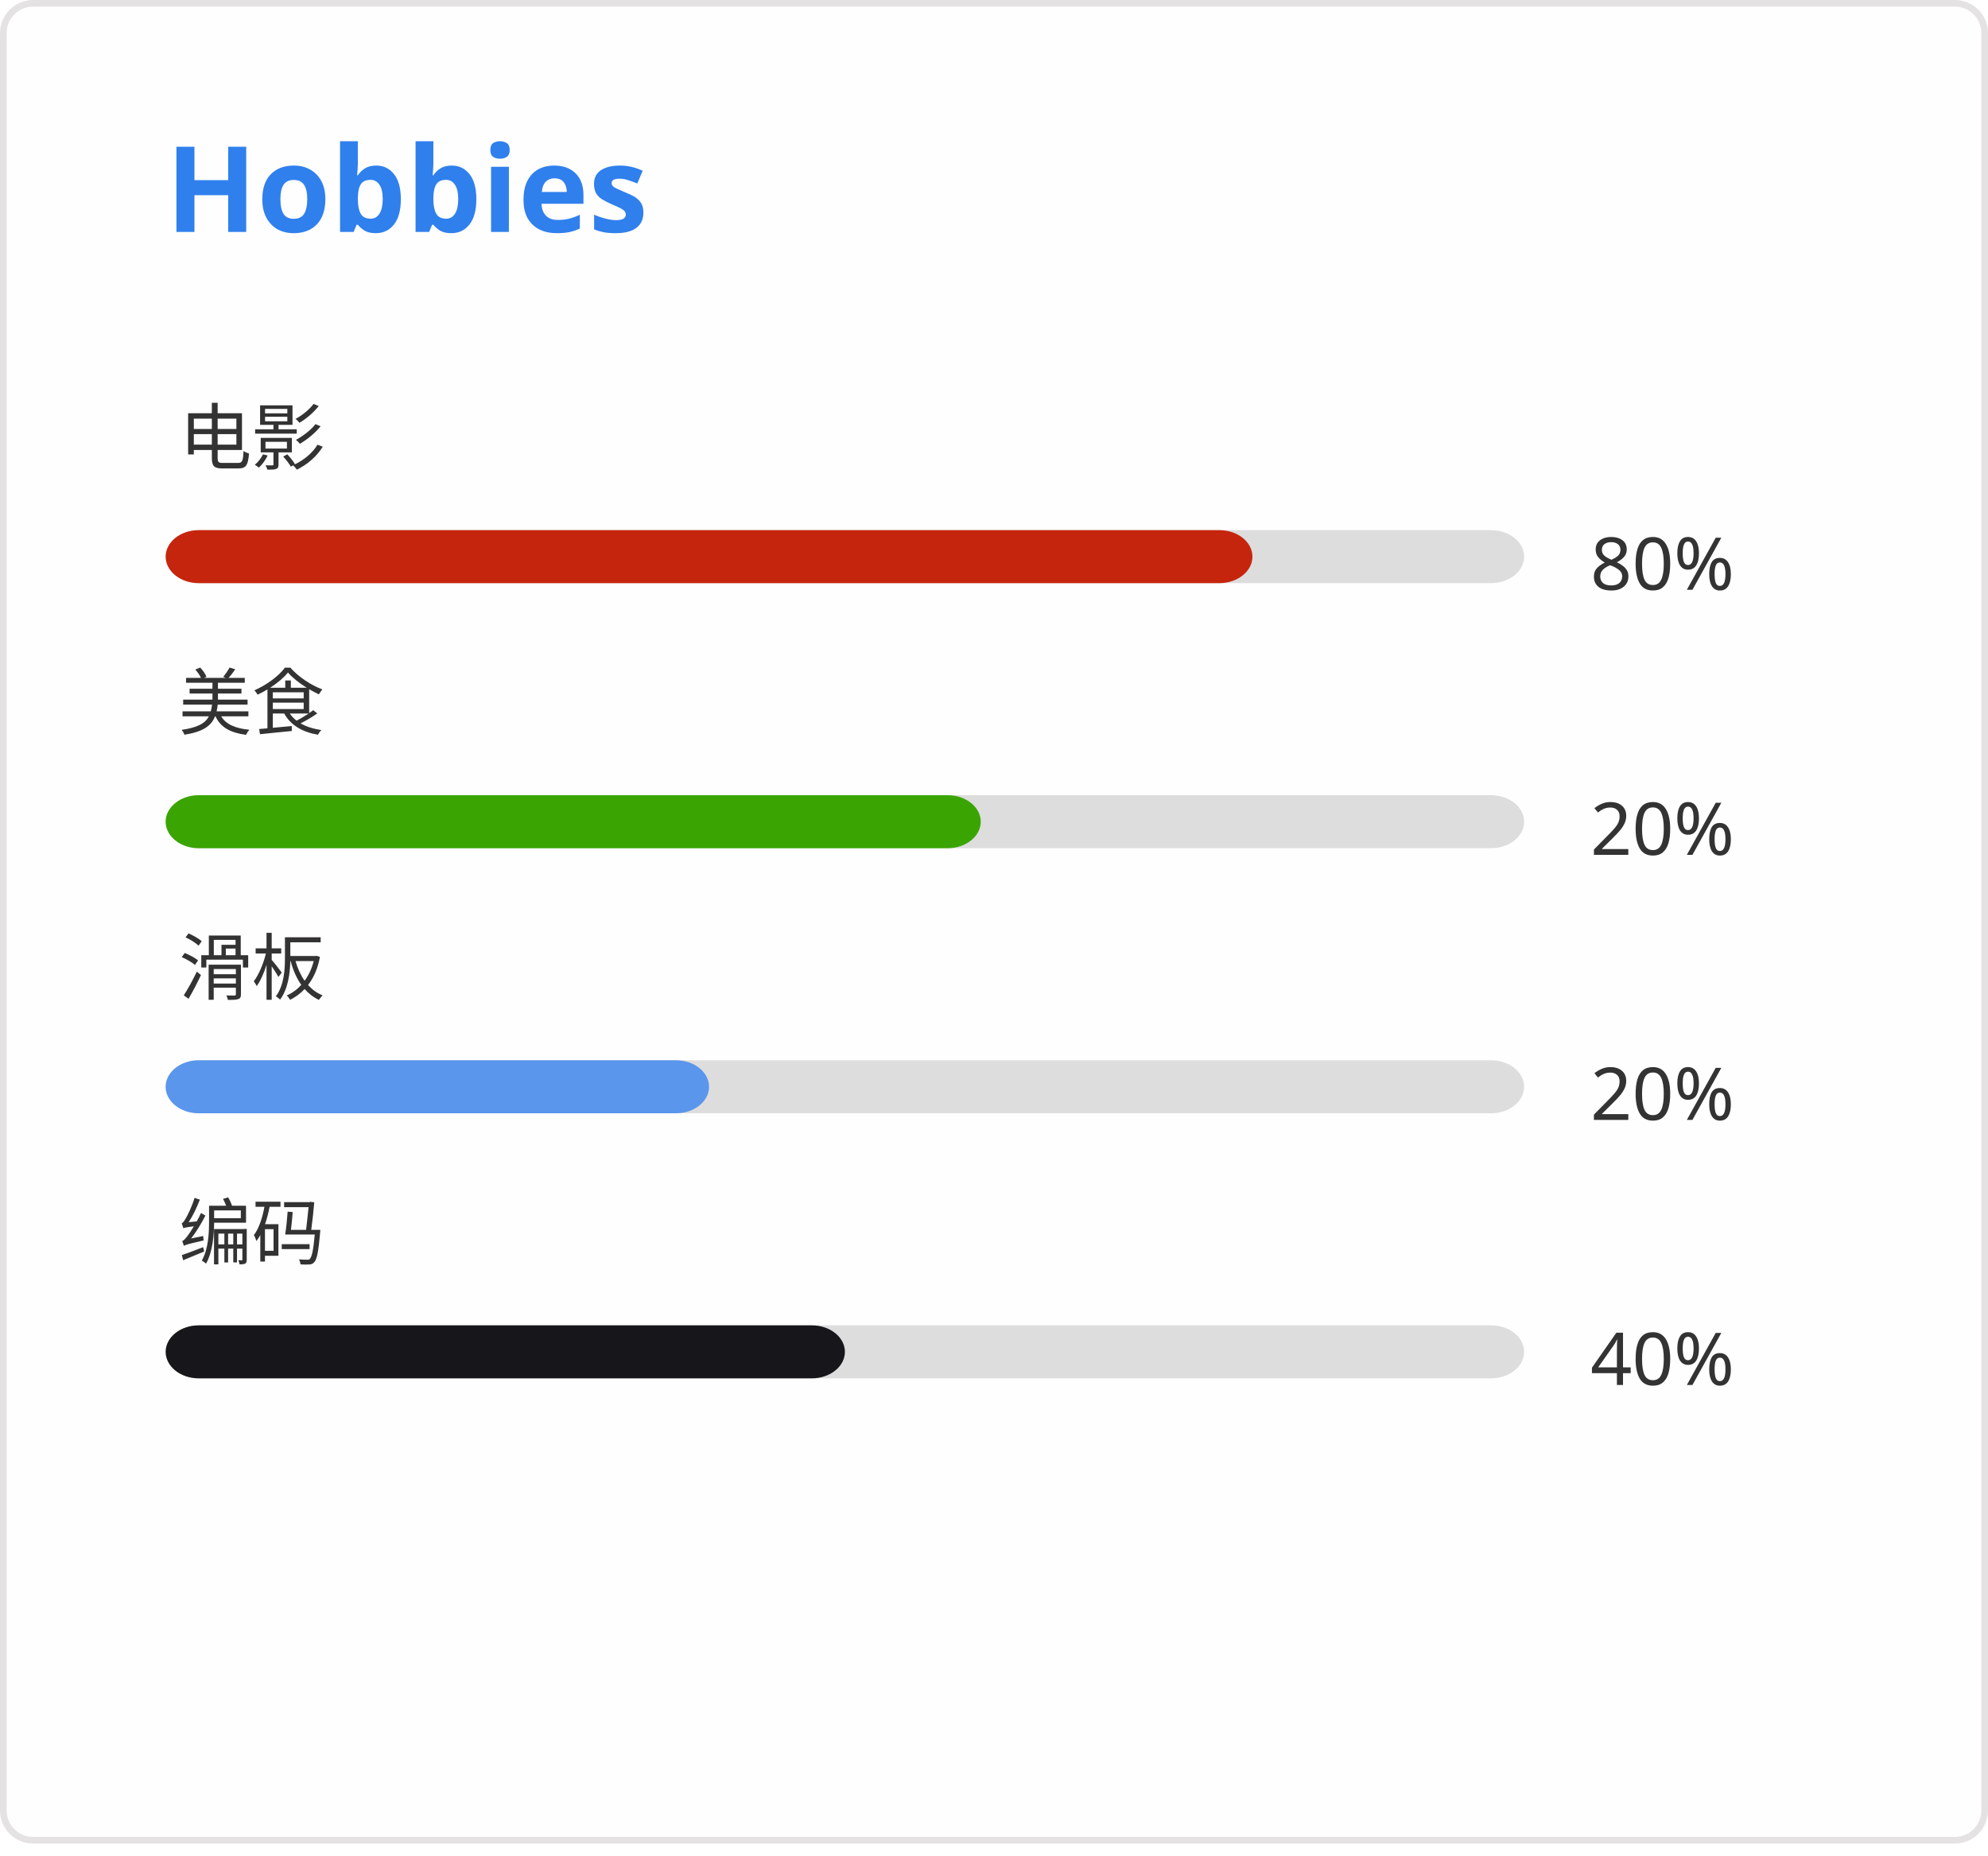
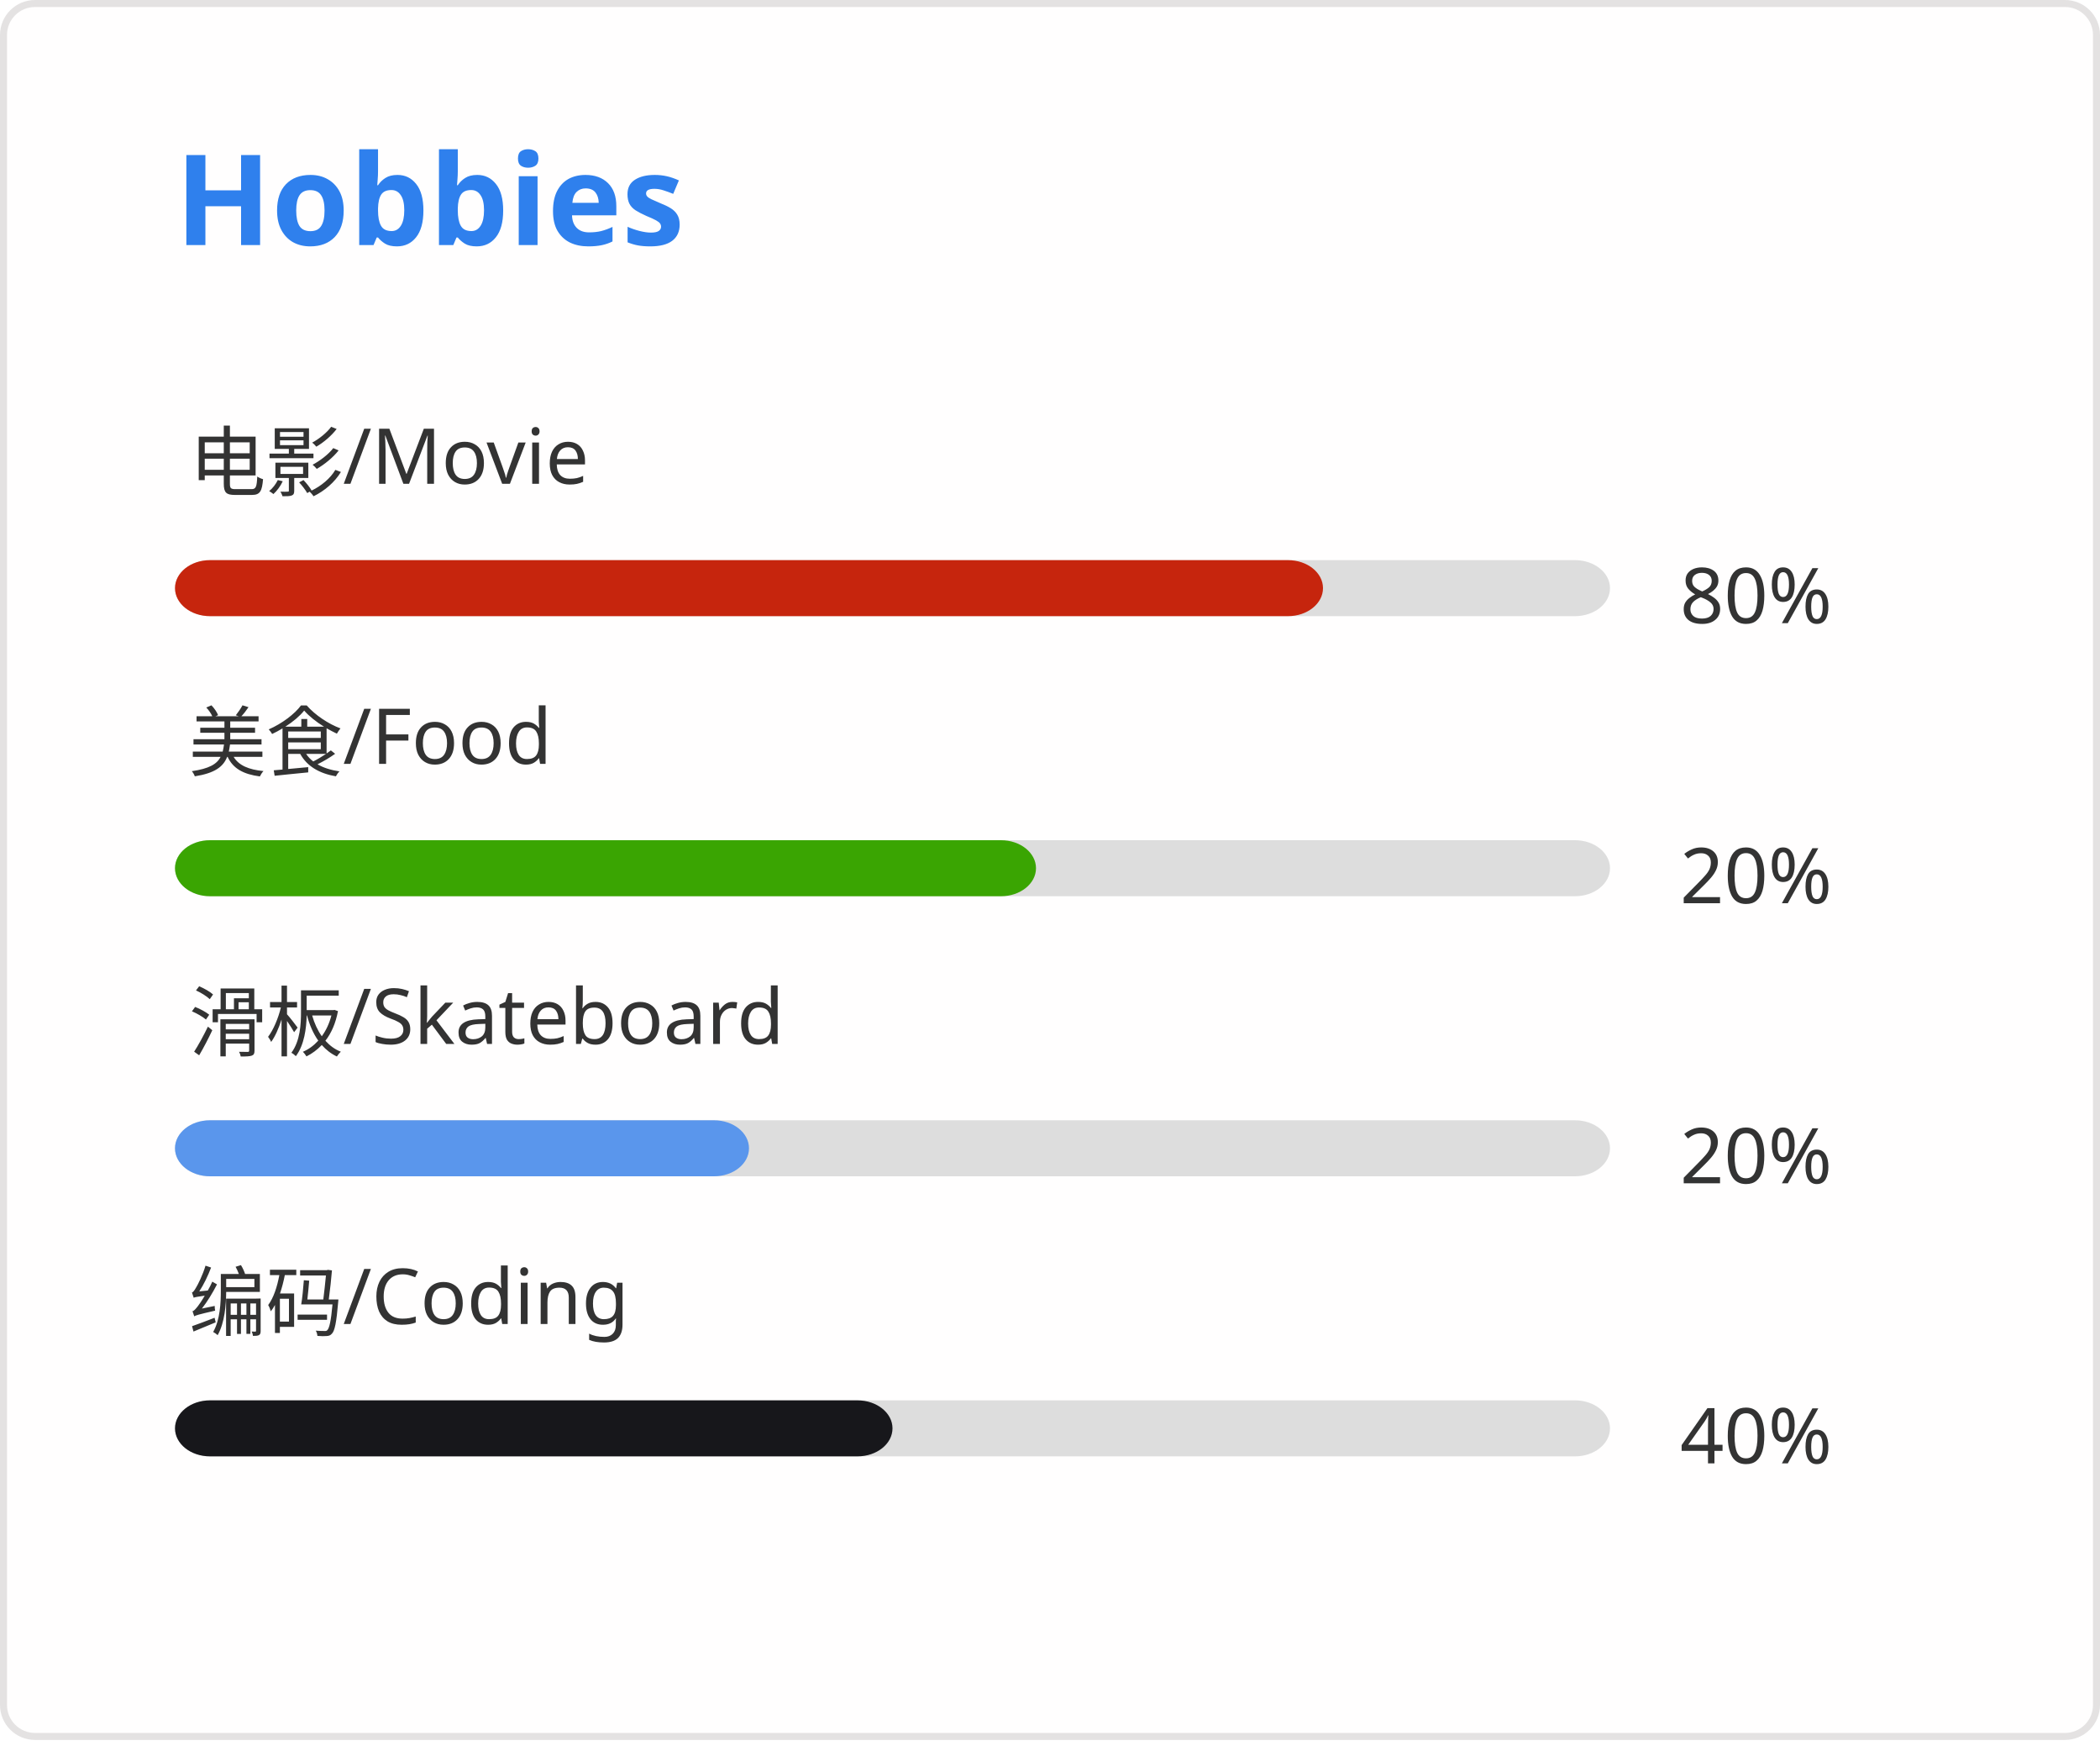
- <svg xmlns="http://www.w3.org/2000/svg" width="300" height="280" viewBox="0 0 300 280" fill="none">
+ <svg xmlns="http://www.w3.org/2000/svg" width="300" height="250" viewBox="0 0 300 250" fill="none">
  <rect data-testid="card-bg" x="0.5" y="0.5" rx="4.5" height="99%" stroke="#E4E2E2" width="299" fill="#fffefe" stroke-opacity="1" />
  <style>
        .header {
-         font: 600 18px 'Segoe UI', Ubuntu, Sans-Serif;
-         fill: #2f80ed;
-         animation: fadeInAnimation 0.8s ease-in-out forwards;
+             font: 600 18px 'Segoe UI', Ubuntu, Sans-Serif;
+             fill: #2f80ed;
+             animation: fadeInAnimation 0.8s ease-in-out forwards;
        }
+ 
        .lang-name {
-         font: 400 11px 'Segoe UI', Ubuntu, Sans-Serif;
-         fill: #333
+             font: 400 11px 'Segoe UI', Ubuntu, Sans-Serif;
+             fill: #333
        }
    </style>
  <g data-testid="card-title" transform="translate(25, 35)">
    <g transform="translate(0, 0)">
      <text x="0" y="0" class="header" data-testid="header">Hobbies</text>
    </g>
  </g>
  <g data-testid="main-card-body" transform="translate(0, 55)">
    <svg data-testid="lang-items" x="25">
      <g transform="translate(0, 0)">
-         <text data-testid="lang-name" x="2" y="15" class="lang-name">电影</text>
+         <text data-testid="lang-name" x="2" y="15" class="lang-name">电影/Movie</text>
        <text x="215" y="34" class="lang-name">80%</text>
        <svg width="205">
          <rect rx="5" ry="5" x="0" y="25" width="205" height="8" fill="#ddd" />
          <rect height="8" fill="#c6250d" rx="5" ry="5" x="0" y="25" data-testid="lang-progress" width="80%">
                    </rect>
        </svg>
      </g>
      <g transform="translate(0, 40)">
-         <text data-testid="lang-name" x="2" y="15" class="lang-name">美食</text>
+         <text data-testid="lang-name" x="2" y="15" class="lang-name">美食/Food</text>
        <text x="215" y="34" class="lang-name">20%</text>
        <svg width="205">
          <rect rx="5" ry="5" x="0" y="25" width="205" height="8" fill="#ddd" />
          <rect height="8" fill="#3aa502" rx="5" ry="5" x="0" y="25" data-testid="lang-progress" width="60%">
                    </rect>
        </svg>
      </g>
      <g transform="translate(0, 80)">
-         <text data-testid="lang-name" x="2" y="15" class="lang-name">滑板</text>
+         <text data-testid="lang-name" x="2" y="15" class="lang-name">滑板/Skateboard</text>
        <text x="215" y="34" class="lang-name">20%</text>
        <svg width="205">
          <rect rx="5" ry="5" x="0" y="25" width="205" height="8" fill="#ddd" />
          <rect height="8" fill="#5a96ec" rx="5" ry="5" x="0" y="25" data-testid="lang-progress" width="40%">
                    </rect>
        </svg>
      </g>
      <g transform="translate(0, 120)">
-         <text data-testid="lang-name" x="2" y="15" class="lang-name">编码</text>
+         <text data-testid="lang-name" x="2" y="15" class="lang-name">编码/Coding</text>
        <text x="215" y="34" class="lang-name">40%</text>
        <svg width="205">
          <rect rx="5" ry="5" x="0" y="25" width="205" height="8" fill="#ddd" />
          <rect height="8" fill="#17171b" rx="5" ry="5" x="0" y="25" data-testid="lang-progress" width="50%">
                    </rect>
        </svg>
      </g>
    </svg>
  </g>
</svg>
